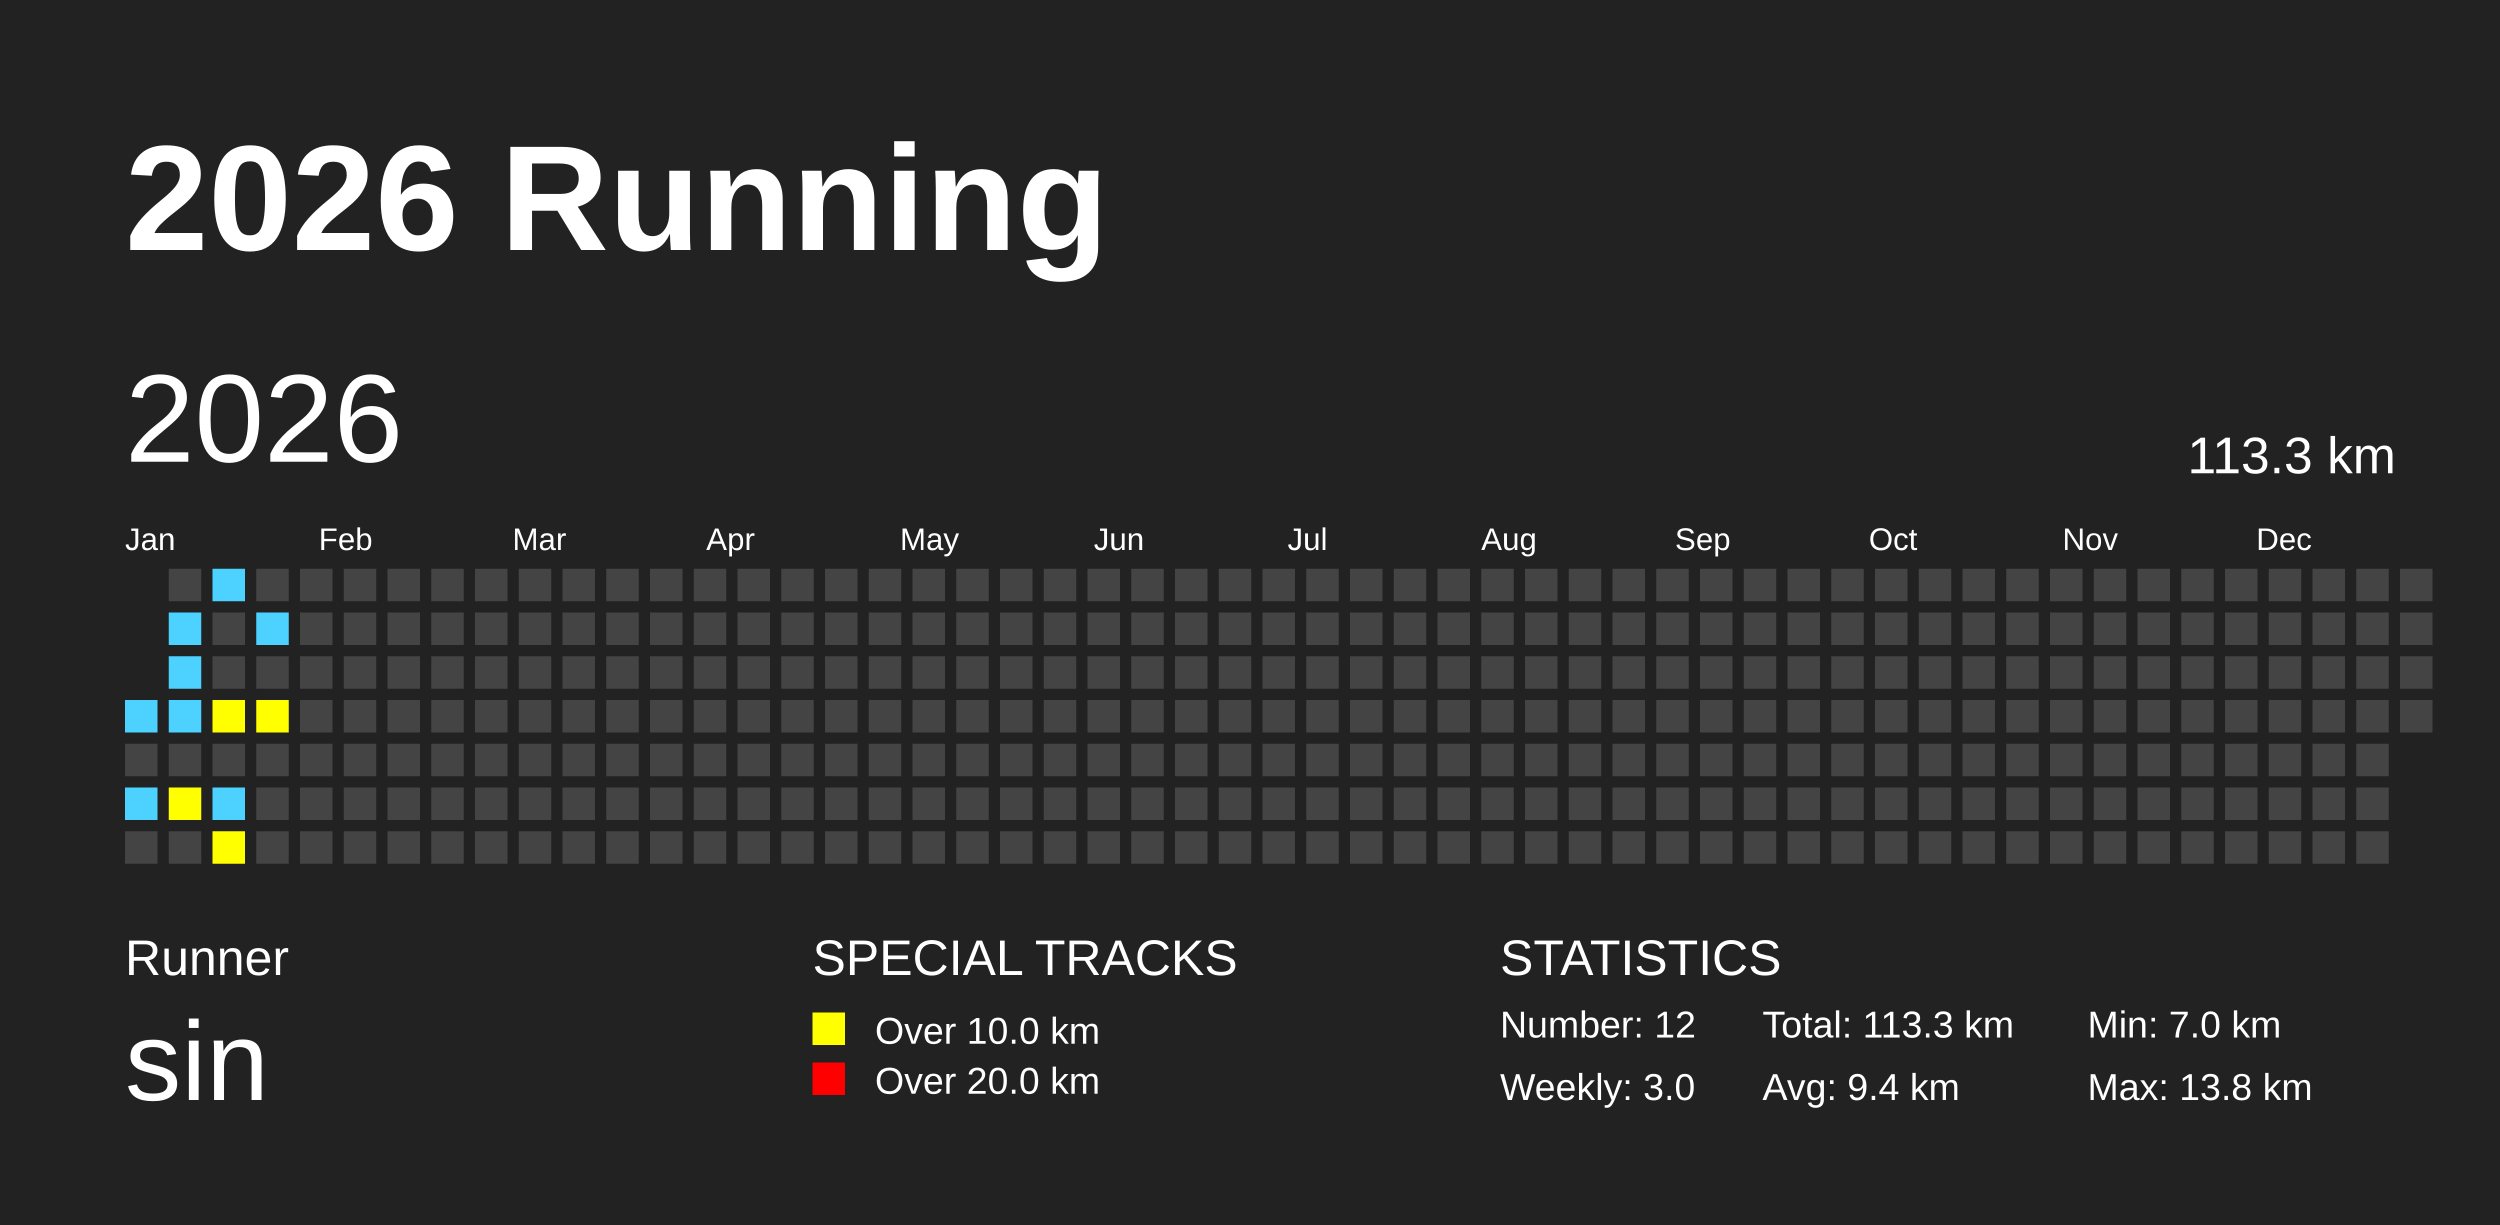
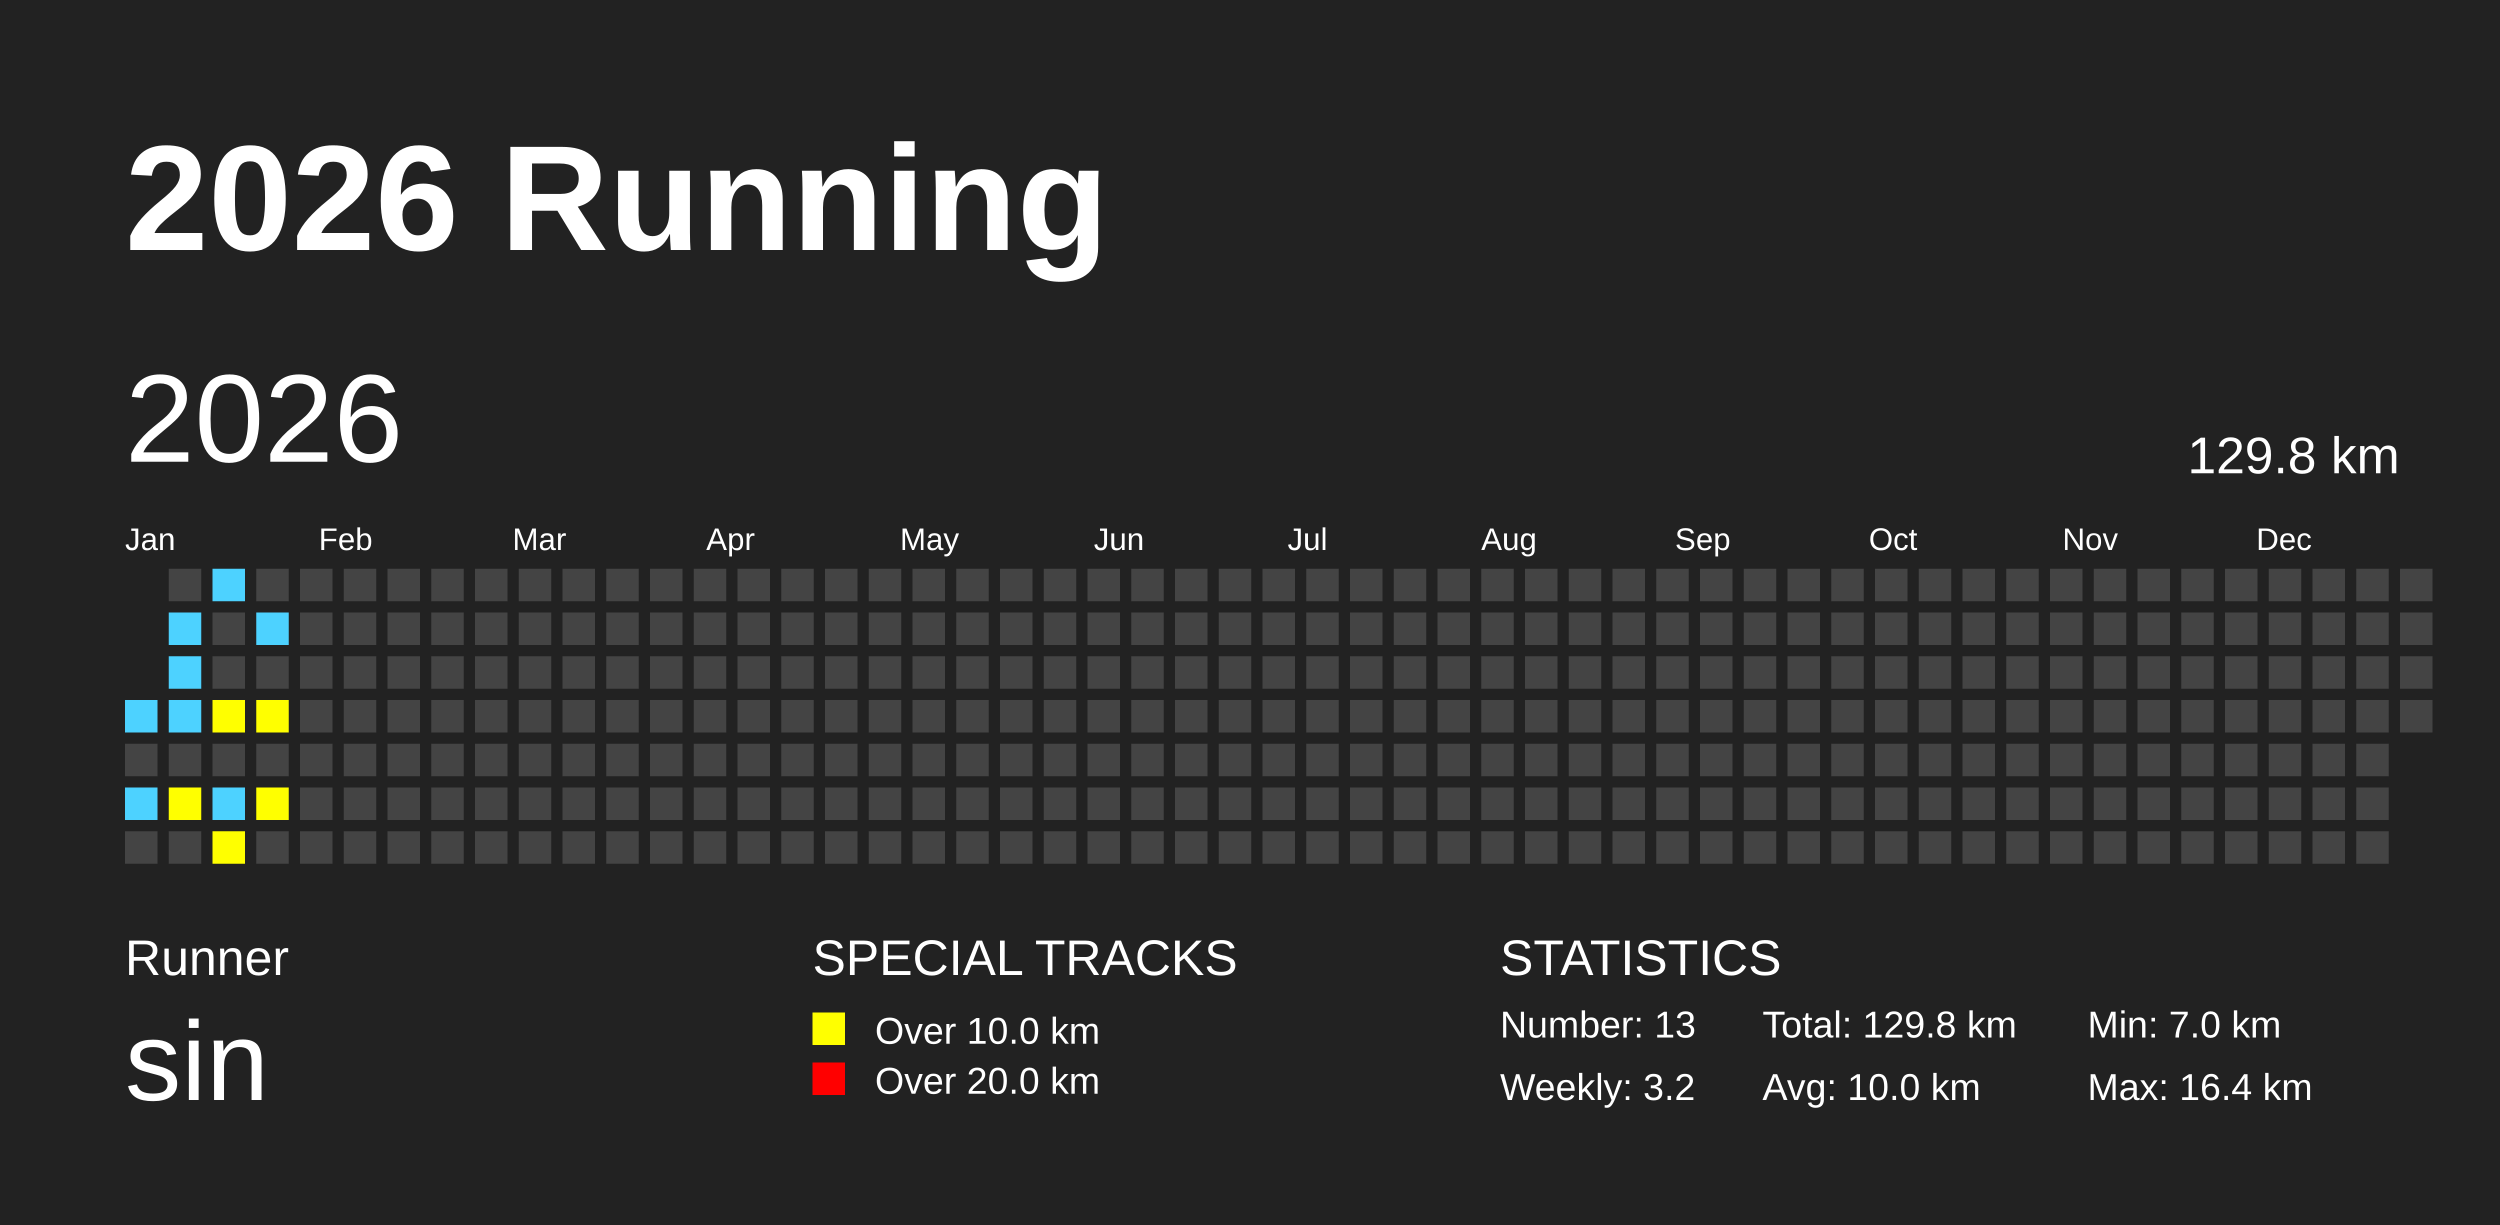
<svg xmlns="http://www.w3.org/2000/svg" baseProfile="full" height="98mm" version="1.1" viewBox="0,0,200,98" width="200mm">
  <defs />
  <rect fill="#222222" height="98" width="200" x="0" y="0" />
  <text fill="#FFFFFF" style="font-size:12px; font-family:Arial; font-weight:bold;" x="10" y="20">2026 Running</text>
  <text fill="#FFFFFF" style="font-size:4px; font-family:Arial" x="10" y="78">Runner</text>
  <text fill="#FFFFFF" style="font-size:9px; font-family:Arial" x="10" y="88">sin</text>
  <text fill="#FFFFFF" style="font-size:4px; font-family:Arial" x="65" y="78">SPECIAL TRACKS</text>
  <rect fill="yellow" height="2.6" width="2.6" x="65" y="81" />
  <text fill="#FFFFFF" style="font-size:3px; font-family:Arial" x="70" y="83.5">Over 10.0 km</text>
  <rect fill="red" height="2.6" width="2.6" x="65" y="85" />
  <text fill="#FFFFFF" style="font-size:3px; font-family:Arial" x="70" y="87.5">Over 20.0 km</text>
  <text fill="#FFFFFF" style="font-size:4px; font-family:Arial" x="120" y="78">STATISTICS</text>
-   <text fill="#FFFFFF" style="font-size:3px; font-family:Arial" x="120" y="83">Number: 12</text>
-   <text fill="#FFFFFF" style="font-size:3px; font-family:Arial" x="120" y="88">Weekly: 3.0</text>
-   <text fill="#FFFFFF" style="font-size:3px; font-family:Arial" x="141" y="83">Total: 113.3 km</text>
-   <text fill="#FFFFFF" style="font-size:3px; font-family:Arial" x="141" y="88">Avg: 9.4 km</text>
+   <text fill="#FFFFFF" style="font-size:3px; font-family:Arial" x="120" y="83">Number: 13</text>
+   <text fill="#FFFFFF" style="font-size:3px; font-family:Arial" x="120" y="88">Weekly: 3.2</text>
+   <text fill="#FFFFFF" style="font-size:3px; font-family:Arial" x="141" y="83">Total: 129.8 km</text>
+   <text fill="#FFFFFF" style="font-size:3px; font-family:Arial" x="141" y="88">Avg: 10.0 km</text>
  <text fill="#FFFFFF" style="font-size:3px; font-family:Arial" x="167" y="83">Min: 7.0 km</text>
-   <text fill="#FFFFFF" style="font-size:3px; font-family:Arial" x="167" y="88">Max: 13.8 km</text>
+   <text fill="#FFFFFF" style="font-size:3px; font-family:Arial" x="167" y="88">Max: 16.4 km</text>
  <text dominant-baseline="hanging" fill="#FFFFFF" style="font-size:10.0px; font-family:Arial;" x="10" y="30">2026</text>
-   <text dominant-baseline="hanging" fill="#FFFFFF" style="font-size:4.125px; font-family:Arial;" x="175" y="35">113.3 km</text>
+   <text dominant-baseline="hanging" fill="#FFFFFF" style="font-size:4.125px; font-family:Arial;" x="175" y="35">129.8 km</text>
  <text fill="#FFFFFF" style="font-size:2.5px; font-family:Arial" x="10.0" y="44">Jan</text>
  <text fill="#FFFFFF" style="font-size:2.5px; font-family:Arial" x="25.5" y="44">Feb</text>
  <text fill="#FFFFFF" style="font-size:2.5px; font-family:Arial" x="41.0" y="44">Mar</text>
  <text fill="#FFFFFF" style="font-size:2.5px; font-family:Arial" x="56.5" y="44">Apr</text>
  <text fill="#FFFFFF" style="font-size:2.5px; font-family:Arial" x="72.0" y="44">May</text>
  <text fill="#FFFFFF" style="font-size:2.5px; font-family:Arial" x="87.5" y="44">Jun</text>
  <text fill="#FFFFFF" style="font-size:2.5px; font-family:Arial" x="103.0" y="44">Jul</text>
  <text fill="#FFFFFF" style="font-size:2.5px; font-family:Arial" x="118.5" y="44">Aug</text>
  <text fill="#FFFFFF" style="font-size:2.5px; font-family:Arial" x="134.0" y="44">Sep</text>
  <text fill="#FFFFFF" style="font-size:2.5px; font-family:Arial" x="149.5" y="44">Oct</text>
  <text fill="#FFFFFF" style="font-size:2.5px; font-family:Arial" x="165.0" y="44">Nov</text>
  <text fill="#FFFFFF" style="font-size:2.5px; font-family:Arial" x="180.5" y="44">Dec</text>
  <rect fill="#4DD2FF" height="2.6" width="2.6" x="10.0" y="56.0" />
  <rect fill="#444444" height="2.6" width="2.6" x="10.0" y="59.5" />
  <rect fill="#4DD2FF" height="2.6" width="2.6" x="10.0" y="63.0" />
  <rect fill="#444444" height="2.6" width="2.6" x="10.0" y="66.5" />
  <rect fill="#444444" height="2.6" width="2.6" x="13.5" y="45.5" />
  <rect fill="#4DD2FF" height="2.6" width="2.6" x="13.5" y="49.0" />
  <rect fill="#4DD2FF" height="2.6" width="2.6" x="13.5" y="52.5" />
  <rect fill="#4DD2FF" height="2.6" width="2.6" x="13.5" y="56.0" />
  <rect fill="#444444" height="2.6" width="2.6" x="13.5" y="59.5" />
  <rect fill="yellow" height="2.6" width="2.6" x="13.5" y="63.0" />
  <rect fill="#444444" height="2.6" width="2.6" x="13.5" y="66.5" />
  <rect fill="#4DD2FF" height="2.6" width="2.6" x="17.0" y="45.5" />
  <rect fill="#444444" height="2.6" width="2.6" x="17.0" y="49.0" />
  <rect fill="#444444" height="2.6" width="2.6" x="17.0" y="52.5" />
  <rect fill="yellow" height="2.6" width="2.6" x="17.0" y="56.0" />
  <rect fill="#444444" height="2.6" width="2.6" x="17.0" y="59.5" />
  <rect fill="#4DD2FF" height="2.6" width="2.6" x="17.0" y="63.0" />
  <rect fill="yellow" height="2.6" width="2.6" x="17.0" y="66.5" />
  <rect fill="#444444" height="2.6" width="2.6" x="20.5" y="45.5" />
  <rect fill="#4DD2FF" height="2.6" width="2.6" x="20.5" y="49.0" />
  <rect fill="#444444" height="2.6" width="2.6" x="20.5" y="52.5" />
  <rect fill="yellow" height="2.6" width="2.6" x="20.5" y="56.0" />
  <rect fill="#444444" height="2.6" width="2.6" x="20.5" y="59.5" />
-   <rect fill="#444444" height="2.6" width="2.6" x="20.5" y="63.0" />
+   <rect fill="yellow" height="2.6" width="2.6" x="20.5" y="63.0" />
  <rect fill="#444444" height="2.6" width="2.6" x="20.5" y="66.5" />
  <rect fill="#444444" height="2.6" width="2.6" x="24.0" y="45.5" />
  <rect fill="#444444" height="2.6" width="2.6" x="24.0" y="49.0" />
  <rect fill="#444444" height="2.6" width="2.6" x="24.0" y="52.5" />
  <rect fill="#444444" height="2.6" width="2.6" x="24.0" y="56.0" />
  <rect fill="#444444" height="2.6" width="2.6" x="24.0" y="59.5" />
  <rect fill="#444444" height="2.6" width="2.6" x="24.0" y="63.0" />
  <rect fill="#444444" height="2.6" width="2.6" x="24.0" y="66.5" />
  <rect fill="#444444" height="2.6" width="2.6" x="27.5" y="45.5" />
  <rect fill="#444444" height="2.6" width="2.6" x="27.5" y="49.0" />
  <rect fill="#444444" height="2.6" width="2.6" x="27.5" y="52.5" />
  <rect fill="#444444" height="2.6" width="2.6" x="27.5" y="56.0" />
  <rect fill="#444444" height="2.6" width="2.6" x="27.5" y="59.5" />
  <rect fill="#444444" height="2.6" width="2.6" x="27.5" y="63.0" />
  <rect fill="#444444" height="2.6" width="2.6" x="27.5" y="66.5" />
  <rect fill="#444444" height="2.6" width="2.6" x="31.0" y="45.5" />
  <rect fill="#444444" height="2.6" width="2.6" x="31.0" y="49.0" />
  <rect fill="#444444" height="2.6" width="2.6" x="31.0" y="52.5" />
  <rect fill="#444444" height="2.6" width="2.6" x="31.0" y="56.0" />
  <rect fill="#444444" height="2.6" width="2.6" x="31.0" y="59.5" />
  <rect fill="#444444" height="2.6" width="2.6" x="31.0" y="63.0" />
  <rect fill="#444444" height="2.6" width="2.6" x="31.0" y="66.5" />
  <rect fill="#444444" height="2.6" width="2.6" x="34.5" y="45.5" />
  <rect fill="#444444" height="2.6" width="2.6" x="34.5" y="49.0" />
  <rect fill="#444444" height="2.6" width="2.6" x="34.5" y="52.5" />
  <rect fill="#444444" height="2.6" width="2.6" x="34.5" y="56.0" />
  <rect fill="#444444" height="2.6" width="2.6" x="34.5" y="59.5" />
  <rect fill="#444444" height="2.6" width="2.6" x="34.5" y="63.0" />
  <rect fill="#444444" height="2.6" width="2.6" x="34.5" y="66.5" />
  <rect fill="#444444" height="2.6" width="2.6" x="38.0" y="45.5" />
  <rect fill="#444444" height="2.6" width="2.6" x="38.0" y="49.0" />
  <rect fill="#444444" height="2.6" width="2.6" x="38.0" y="52.5" />
  <rect fill="#444444" height="2.6" width="2.6" x="38.0" y="56.0" />
  <rect fill="#444444" height="2.6" width="2.6" x="38.0" y="59.5" />
  <rect fill="#444444" height="2.6" width="2.6" x="38.0" y="63.0" />
  <rect fill="#444444" height="2.6" width="2.6" x="38.0" y="66.5" />
  <rect fill="#444444" height="2.6" width="2.6" x="41.5" y="45.5" />
  <rect fill="#444444" height="2.6" width="2.6" x="41.5" y="49.0" />
  <rect fill="#444444" height="2.6" width="2.6" x="41.5" y="52.5" />
  <rect fill="#444444" height="2.6" width="2.6" x="41.5" y="56.0" />
  <rect fill="#444444" height="2.6" width="2.6" x="41.5" y="59.5" />
  <rect fill="#444444" height="2.6" width="2.6" x="41.5" y="63.0" />
  <rect fill="#444444" height="2.6" width="2.6" x="41.5" y="66.5" />
  <rect fill="#444444" height="2.6" width="2.6" x="45.0" y="45.5" />
  <rect fill="#444444" height="2.6" width="2.6" x="45.0" y="49.0" />
  <rect fill="#444444" height="2.6" width="2.6" x="45.0" y="52.5" />
  <rect fill="#444444" height="2.6" width="2.6" x="45.0" y="56.0" />
  <rect fill="#444444" height="2.6" width="2.6" x="45.0" y="59.5" />
  <rect fill="#444444" height="2.6" width="2.6" x="45.0" y="63.0" />
  <rect fill="#444444" height="2.6" width="2.6" x="45.0" y="66.5" />
  <rect fill="#444444" height="2.6" width="2.6" x="48.5" y="45.5" />
  <rect fill="#444444" height="2.6" width="2.6" x="48.5" y="49.0" />
  <rect fill="#444444" height="2.6" width="2.6" x="48.5" y="52.5" />
  <rect fill="#444444" height="2.6" width="2.6" x="48.5" y="56.0" />
  <rect fill="#444444" height="2.6" width="2.6" x="48.5" y="59.5" />
  <rect fill="#444444" height="2.6" width="2.6" x="48.5" y="63.0" />
  <rect fill="#444444" height="2.6" width="2.6" x="48.5" y="66.5" />
  <rect fill="#444444" height="2.6" width="2.6" x="52.0" y="45.5" />
  <rect fill="#444444" height="2.6" width="2.6" x="52.0" y="49.0" />
  <rect fill="#444444" height="2.6" width="2.6" x="52.0" y="52.5" />
  <rect fill="#444444" height="2.6" width="2.6" x="52.0" y="56.0" />
  <rect fill="#444444" height="2.6" width="2.6" x="52.0" y="59.5" />
  <rect fill="#444444" height="2.6" width="2.6" x="52.0" y="63.0" />
  <rect fill="#444444" height="2.6" width="2.6" x="52.0" y="66.5" />
  <rect fill="#444444" height="2.6" width="2.6" x="55.5" y="45.5" />
  <rect fill="#444444" height="2.6" width="2.6" x="55.5" y="49.0" />
  <rect fill="#444444" height="2.6" width="2.6" x="55.5" y="52.5" />
  <rect fill="#444444" height="2.6" width="2.6" x="55.5" y="56.0" />
  <rect fill="#444444" height="2.6" width="2.6" x="55.5" y="59.5" />
  <rect fill="#444444" height="2.6" width="2.6" x="55.5" y="63.0" />
  <rect fill="#444444" height="2.6" width="2.6" x="55.5" y="66.5" />
  <rect fill="#444444" height="2.6" width="2.6" x="59.0" y="45.5" />
  <rect fill="#444444" height="2.6" width="2.6" x="59.0" y="49.0" />
  <rect fill="#444444" height="2.6" width="2.6" x="59.0" y="52.5" />
  <rect fill="#444444" height="2.6" width="2.6" x="59.0" y="56.0" />
  <rect fill="#444444" height="2.6" width="2.6" x="59.0" y="59.5" />
  <rect fill="#444444" height="2.6" width="2.6" x="59.0" y="63.0" />
  <rect fill="#444444" height="2.6" width="2.6" x="59.0" y="66.5" />
  <rect fill="#444444" height="2.6" width="2.6" x="62.5" y="45.5" />
  <rect fill="#444444" height="2.6" width="2.6" x="62.5" y="49.0" />
  <rect fill="#444444" height="2.6" width="2.6" x="62.5" y="52.5" />
  <rect fill="#444444" height="2.6" width="2.6" x="62.5" y="56.0" />
  <rect fill="#444444" height="2.6" width="2.6" x="62.5" y="59.5" />
  <rect fill="#444444" height="2.6" width="2.6" x="62.5" y="63.0" />
  <rect fill="#444444" height="2.6" width="2.6" x="62.5" y="66.5" />
  <rect fill="#444444" height="2.6" width="2.6" x="66.0" y="45.5" />
  <rect fill="#444444" height="2.6" width="2.6" x="66.0" y="49.0" />
  <rect fill="#444444" height="2.6" width="2.6" x="66.0" y="52.5" />
  <rect fill="#444444" height="2.6" width="2.6" x="66.0" y="56.0" />
  <rect fill="#444444" height="2.6" width="2.6" x="66.0" y="59.5" />
  <rect fill="#444444" height="2.6" width="2.6" x="66.0" y="63.0" />
  <rect fill="#444444" height="2.6" width="2.6" x="66.0" y="66.5" />
  <rect fill="#444444" height="2.6" width="2.6" x="69.5" y="45.5" />
  <rect fill="#444444" height="2.6" width="2.6" x="69.5" y="49.0" />
  <rect fill="#444444" height="2.6" width="2.6" x="69.5" y="52.5" />
  <rect fill="#444444" height="2.6" width="2.6" x="69.5" y="56.0" />
  <rect fill="#444444" height="2.6" width="2.6" x="69.5" y="59.5" />
  <rect fill="#444444" height="2.6" width="2.6" x="69.5" y="63.0" />
  <rect fill="#444444" height="2.6" width="2.6" x="69.5" y="66.5" />
  <rect fill="#444444" height="2.6" width="2.6" x="73.0" y="45.5" />
  <rect fill="#444444" height="2.6" width="2.6" x="73.0" y="49.0" />
  <rect fill="#444444" height="2.6" width="2.6" x="73.0" y="52.5" />
  <rect fill="#444444" height="2.6" width="2.6" x="73.0" y="56.0" />
  <rect fill="#444444" height="2.6" width="2.6" x="73.0" y="59.5" />
  <rect fill="#444444" height="2.6" width="2.6" x="73.0" y="63.0" />
  <rect fill="#444444" height="2.6" width="2.6" x="73.0" y="66.5" />
  <rect fill="#444444" height="2.6" width="2.6" x="76.5" y="45.5" />
  <rect fill="#444444" height="2.6" width="2.6" x="76.5" y="49.0" />
  <rect fill="#444444" height="2.6" width="2.6" x="76.5" y="52.5" />
  <rect fill="#444444" height="2.6" width="2.6" x="76.5" y="56.0" />
  <rect fill="#444444" height="2.6" width="2.6" x="76.5" y="59.5" />
  <rect fill="#444444" height="2.6" width="2.6" x="76.5" y="63.0" />
  <rect fill="#444444" height="2.6" width="2.6" x="76.5" y="66.5" />
  <rect fill="#444444" height="2.6" width="2.6" x="80.0" y="45.5" />
  <rect fill="#444444" height="2.6" width="2.6" x="80.0" y="49.0" />
  <rect fill="#444444" height="2.6" width="2.6" x="80.0" y="52.5" />
  <rect fill="#444444" height="2.6" width="2.6" x="80.0" y="56.0" />
  <rect fill="#444444" height="2.6" width="2.6" x="80.0" y="59.5" />
  <rect fill="#444444" height="2.6" width="2.6" x="80.0" y="63.0" />
  <rect fill="#444444" height="2.6" width="2.6" x="80.0" y="66.5" />
  <rect fill="#444444" height="2.6" width="2.6" x="83.5" y="45.5" />
  <rect fill="#444444" height="2.6" width="2.6" x="83.5" y="49.0" />
  <rect fill="#444444" height="2.6" width="2.6" x="83.5" y="52.5" />
  <rect fill="#444444" height="2.6" width="2.6" x="83.5" y="56.0" />
  <rect fill="#444444" height="2.6" width="2.6" x="83.5" y="59.5" />
  <rect fill="#444444" height="2.6" width="2.6" x="83.5" y="63.0" />
  <rect fill="#444444" height="2.6" width="2.6" x="83.5" y="66.5" />
  <rect fill="#444444" height="2.6" width="2.6" x="87.0" y="45.5" />
  <rect fill="#444444" height="2.6" width="2.6" x="87.0" y="49.0" />
  <rect fill="#444444" height="2.6" width="2.6" x="87.0" y="52.5" />
  <rect fill="#444444" height="2.6" width="2.6" x="87.0" y="56.0" />
  <rect fill="#444444" height="2.6" width="2.6" x="87.0" y="59.5" />
  <rect fill="#444444" height="2.6" width="2.6" x="87.0" y="63.0" />
  <rect fill="#444444" height="2.6" width="2.6" x="87.0" y="66.5" />
  <rect fill="#444444" height="2.6" width="2.6" x="90.5" y="45.5" />
  <rect fill="#444444" height="2.6" width="2.6" x="90.5" y="49.0" />
  <rect fill="#444444" height="2.6" width="2.6" x="90.5" y="52.5" />
  <rect fill="#444444" height="2.6" width="2.6" x="90.5" y="56.0" />
  <rect fill="#444444" height="2.6" width="2.6" x="90.5" y="59.5" />
  <rect fill="#444444" height="2.6" width="2.6" x="90.5" y="63.0" />
  <rect fill="#444444" height="2.6" width="2.6" x="90.5" y="66.5" />
  <rect fill="#444444" height="2.6" width="2.6" x="94.0" y="45.5" />
  <rect fill="#444444" height="2.6" width="2.6" x="94.0" y="49.0" />
  <rect fill="#444444" height="2.6" width="2.6" x="94.0" y="52.5" />
  <rect fill="#444444" height="2.6" width="2.6" x="94.0" y="56.0" />
  <rect fill="#444444" height="2.6" width="2.6" x="94.0" y="59.5" />
  <rect fill="#444444" height="2.6" width="2.6" x="94.0" y="63.0" />
  <rect fill="#444444" height="2.6" width="2.6" x="94.0" y="66.5" />
  <rect fill="#444444" height="2.6" width="2.6" x="97.5" y="45.5" />
  <rect fill="#444444" height="2.6" width="2.6" x="97.5" y="49.0" />
  <rect fill="#444444" height="2.6" width="2.6" x="97.5" y="52.5" />
  <rect fill="#444444" height="2.6" width="2.6" x="97.5" y="56.0" />
  <rect fill="#444444" height="2.6" width="2.6" x="97.5" y="59.5" />
  <rect fill="#444444" height="2.6" width="2.6" x="97.5" y="63.0" />
  <rect fill="#444444" height="2.6" width="2.6" x="97.5" y="66.5" />
  <rect fill="#444444" height="2.6" width="2.6" x="101.0" y="45.5" />
  <rect fill="#444444" height="2.6" width="2.6" x="101.0" y="49.0" />
  <rect fill="#444444" height="2.6" width="2.6" x="101.0" y="52.5" />
  <rect fill="#444444" height="2.6" width="2.6" x="101.0" y="56.0" />
  <rect fill="#444444" height="2.6" width="2.6" x="101.0" y="59.5" />
  <rect fill="#444444" height="2.6" width="2.6" x="101.0" y="63.0" />
  <rect fill="#444444" height="2.6" width="2.6" x="101.0" y="66.5" />
  <rect fill="#444444" height="2.6" width="2.6" x="104.5" y="45.5" />
  <rect fill="#444444" height="2.6" width="2.6" x="104.5" y="49.0" />
  <rect fill="#444444" height="2.6" width="2.6" x="104.5" y="52.5" />
  <rect fill="#444444" height="2.6" width="2.6" x="104.5" y="56.0" />
  <rect fill="#444444" height="2.6" width="2.6" x="104.5" y="59.5" />
  <rect fill="#444444" height="2.6" width="2.6" x="104.5" y="63.0" />
  <rect fill="#444444" height="2.6" width="2.6" x="104.5" y="66.5" />
  <rect fill="#444444" height="2.6" width="2.6" x="108.0" y="45.5" />
  <rect fill="#444444" height="2.6" width="2.6" x="108.0" y="49.0" />
  <rect fill="#444444" height="2.6" width="2.6" x="108.0" y="52.5" />
  <rect fill="#444444" height="2.6" width="2.6" x="108.0" y="56.0" />
  <rect fill="#444444" height="2.6" width="2.6" x="108.0" y="59.5" />
  <rect fill="#444444" height="2.6" width="2.6" x="108.0" y="63.0" />
  <rect fill="#444444" height="2.6" width="2.6" x="108.0" y="66.5" />
  <rect fill="#444444" height="2.6" width="2.6" x="111.5" y="45.5" />
  <rect fill="#444444" height="2.6" width="2.6" x="111.5" y="49.0" />
  <rect fill="#444444" height="2.6" width="2.6" x="111.5" y="52.5" />
  <rect fill="#444444" height="2.6" width="2.6" x="111.5" y="56.0" />
  <rect fill="#444444" height="2.6" width="2.6" x="111.5" y="59.5" />
  <rect fill="#444444" height="2.6" width="2.6" x="111.5" y="63.0" />
  <rect fill="#444444" height="2.6" width="2.6" x="111.5" y="66.5" />
  <rect fill="#444444" height="2.6" width="2.6" x="115.0" y="45.5" />
  <rect fill="#444444" height="2.6" width="2.6" x="115.0" y="49.0" />
  <rect fill="#444444" height="2.6" width="2.6" x="115.0" y="52.5" />
  <rect fill="#444444" height="2.6" width="2.6" x="115.0" y="56.0" />
  <rect fill="#444444" height="2.6" width="2.6" x="115.0" y="59.5" />
  <rect fill="#444444" height="2.6" width="2.6" x="115.0" y="63.0" />
  <rect fill="#444444" height="2.6" width="2.6" x="115.0" y="66.5" />
  <rect fill="#444444" height="2.6" width="2.6" x="118.5" y="45.5" />
  <rect fill="#444444" height="2.6" width="2.6" x="118.5" y="49.0" />
  <rect fill="#444444" height="2.6" width="2.6" x="118.5" y="52.5" />
  <rect fill="#444444" height="2.6" width="2.6" x="118.5" y="56.0" />
  <rect fill="#444444" height="2.6" width="2.6" x="118.5" y="59.5" />
  <rect fill="#444444" height="2.6" width="2.6" x="118.5" y="63.0" />
  <rect fill="#444444" height="2.6" width="2.6" x="118.5" y="66.5" />
  <rect fill="#444444" height="2.6" width="2.6" x="122.0" y="45.5" />
  <rect fill="#444444" height="2.6" width="2.6" x="122.0" y="49.0" />
  <rect fill="#444444" height="2.6" width="2.6" x="122.0" y="52.5" />
  <rect fill="#444444" height="2.6" width="2.6" x="122.0" y="56.0" />
  <rect fill="#444444" height="2.6" width="2.6" x="122.0" y="59.5" />
  <rect fill="#444444" height="2.6" width="2.6" x="122.0" y="63.0" />
  <rect fill="#444444" height="2.6" width="2.6" x="122.0" y="66.5" />
  <rect fill="#444444" height="2.6" width="2.6" x="125.5" y="45.5" />
  <rect fill="#444444" height="2.6" width="2.6" x="125.5" y="49.0" />
  <rect fill="#444444" height="2.6" width="2.6" x="125.5" y="52.5" />
  <rect fill="#444444" height="2.6" width="2.6" x="125.5" y="56.0" />
  <rect fill="#444444" height="2.6" width="2.6" x="125.5" y="59.5" />
  <rect fill="#444444" height="2.6" width="2.6" x="125.5" y="63.0" />
  <rect fill="#444444" height="2.6" width="2.6" x="125.5" y="66.5" />
  <rect fill="#444444" height="2.6" width="2.6" x="129.0" y="45.5" />
  <rect fill="#444444" height="2.6" width="2.6" x="129.0" y="49.0" />
  <rect fill="#444444" height="2.6" width="2.6" x="129.0" y="52.5" />
  <rect fill="#444444" height="2.6" width="2.6" x="129.0" y="56.0" />
  <rect fill="#444444" height="2.6" width="2.6" x="129.0" y="59.5" />
  <rect fill="#444444" height="2.6" width="2.6" x="129.0" y="63.0" />
  <rect fill="#444444" height="2.6" width="2.6" x="129.0" y="66.5" />
  <rect fill="#444444" height="2.6" width="2.6" x="132.5" y="45.5" />
  <rect fill="#444444" height="2.6" width="2.6" x="132.5" y="49.0" />
  <rect fill="#444444" height="2.6" width="2.6" x="132.5" y="52.5" />
  <rect fill="#444444" height="2.6" width="2.6" x="132.5" y="56.0" />
  <rect fill="#444444" height="2.6" width="2.6" x="132.5" y="59.5" />
  <rect fill="#444444" height="2.6" width="2.6" x="132.5" y="63.0" />
  <rect fill="#444444" height="2.6" width="2.6" x="132.5" y="66.5" />
  <rect fill="#444444" height="2.6" width="2.6" x="136.0" y="45.5" />
  <rect fill="#444444" height="2.6" width="2.6" x="136.0" y="49.0" />
  <rect fill="#444444" height="2.6" width="2.6" x="136.0" y="52.5" />
  <rect fill="#444444" height="2.6" width="2.6" x="136.0" y="56.0" />
  <rect fill="#444444" height="2.6" width="2.6" x="136.0" y="59.5" />
  <rect fill="#444444" height="2.6" width="2.6" x="136.0" y="63.0" />
  <rect fill="#444444" height="2.6" width="2.6" x="136.0" y="66.5" />
  <rect fill="#444444" height="2.6" width="2.6" x="139.5" y="45.5" />
  <rect fill="#444444" height="2.6" width="2.6" x="139.5" y="49.0" />
  <rect fill="#444444" height="2.6" width="2.6" x="139.5" y="52.5" />
  <rect fill="#444444" height="2.6" width="2.6" x="139.5" y="56.0" />
  <rect fill="#444444" height="2.6" width="2.6" x="139.5" y="59.5" />
  <rect fill="#444444" height="2.6" width="2.6" x="139.5" y="63.0" />
  <rect fill="#444444" height="2.6" width="2.6" x="139.5" y="66.5" />
  <rect fill="#444444" height="2.6" width="2.6" x="143.0" y="45.5" />
  <rect fill="#444444" height="2.6" width="2.6" x="143.0" y="49.0" />
  <rect fill="#444444" height="2.6" width="2.6" x="143.0" y="52.5" />
  <rect fill="#444444" height="2.6" width="2.6" x="143.0" y="56.0" />
  <rect fill="#444444" height="2.6" width="2.6" x="143.0" y="59.5" />
  <rect fill="#444444" height="2.6" width="2.6" x="143.0" y="63.0" />
  <rect fill="#444444" height="2.6" width="2.6" x="143.0" y="66.5" />
  <rect fill="#444444" height="2.6" width="2.6" x="146.5" y="45.5" />
  <rect fill="#444444" height="2.6" width="2.6" x="146.5" y="49.0" />
  <rect fill="#444444" height="2.6" width="2.6" x="146.5" y="52.5" />
  <rect fill="#444444" height="2.6" width="2.6" x="146.5" y="56.0" />
  <rect fill="#444444" height="2.6" width="2.6" x="146.5" y="59.5" />
  <rect fill="#444444" height="2.6" width="2.6" x="146.5" y="63.0" />
  <rect fill="#444444" height="2.6" width="2.6" x="146.5" y="66.5" />
  <rect fill="#444444" height="2.6" width="2.6" x="150.0" y="45.5" />
  <rect fill="#444444" height="2.6" width="2.6" x="150.0" y="49.0" />
  <rect fill="#444444" height="2.6" width="2.6" x="150.0" y="52.5" />
  <rect fill="#444444" height="2.6" width="2.6" x="150.0" y="56.0" />
  <rect fill="#444444" height="2.6" width="2.6" x="150.0" y="59.5" />
  <rect fill="#444444" height="2.6" width="2.6" x="150.0" y="63.0" />
  <rect fill="#444444" height="2.6" width="2.6" x="150.0" y="66.5" />
  <rect fill="#444444" height="2.6" width="2.6" x="153.5" y="45.5" />
  <rect fill="#444444" height="2.6" width="2.6" x="153.5" y="49.0" />
  <rect fill="#444444" height="2.6" width="2.6" x="153.5" y="52.5" />
  <rect fill="#444444" height="2.6" width="2.6" x="153.5" y="56.0" />
  <rect fill="#444444" height="2.6" width="2.6" x="153.5" y="59.5" />
  <rect fill="#444444" height="2.6" width="2.6" x="153.5" y="63.0" />
  <rect fill="#444444" height="2.6" width="2.6" x="153.5" y="66.5" />
  <rect fill="#444444" height="2.6" width="2.6" x="157.0" y="45.5" />
  <rect fill="#444444" height="2.6" width="2.6" x="157.0" y="49.0" />
  <rect fill="#444444" height="2.6" width="2.6" x="157.0" y="52.5" />
  <rect fill="#444444" height="2.6" width="2.6" x="157.0" y="56.0" />
  <rect fill="#444444" height="2.6" width="2.6" x="157.0" y="59.5" />
  <rect fill="#444444" height="2.6" width="2.6" x="157.0" y="63.0" />
  <rect fill="#444444" height="2.6" width="2.6" x="157.0" y="66.5" />
  <rect fill="#444444" height="2.6" width="2.6" x="160.5" y="45.5" />
  <rect fill="#444444" height="2.6" width="2.6" x="160.5" y="49.0" />
  <rect fill="#444444" height="2.6" width="2.6" x="160.5" y="52.5" />
  <rect fill="#444444" height="2.6" width="2.6" x="160.5" y="56.0" />
  <rect fill="#444444" height="2.6" width="2.6" x="160.5" y="59.5" />
  <rect fill="#444444" height="2.6" width="2.6" x="160.5" y="63.0" />
  <rect fill="#444444" height="2.6" width="2.6" x="160.5" y="66.5" />
  <rect fill="#444444" height="2.6" width="2.6" x="164.0" y="45.5" />
  <rect fill="#444444" height="2.6" width="2.6" x="164.0" y="49.0" />
  <rect fill="#444444" height="2.6" width="2.6" x="164.0" y="52.5" />
  <rect fill="#444444" height="2.6" width="2.6" x="164.0" y="56.0" />
  <rect fill="#444444" height="2.6" width="2.6" x="164.0" y="59.5" />
  <rect fill="#444444" height="2.6" width="2.6" x="164.0" y="63.0" />
  <rect fill="#444444" height="2.6" width="2.6" x="164.0" y="66.5" />
  <rect fill="#444444" height="2.6" width="2.6" x="167.5" y="45.5" />
  <rect fill="#444444" height="2.6" width="2.6" x="167.5" y="49.0" />
  <rect fill="#444444" height="2.6" width="2.6" x="167.5" y="52.5" />
  <rect fill="#444444" height="2.6" width="2.6" x="167.5" y="56.0" />
  <rect fill="#444444" height="2.6" width="2.6" x="167.5" y="59.5" />
  <rect fill="#444444" height="2.6" width="2.6" x="167.5" y="63.0" />
  <rect fill="#444444" height="2.6" width="2.6" x="167.5" y="66.5" />
  <rect fill="#444444" height="2.6" width="2.6" x="171.0" y="45.5" />
  <rect fill="#444444" height="2.6" width="2.6" x="171.0" y="49.0" />
  <rect fill="#444444" height="2.6" width="2.6" x="171.0" y="52.5" />
  <rect fill="#444444" height="2.6" width="2.6" x="171.0" y="56.0" />
  <rect fill="#444444" height="2.6" width="2.6" x="171.0" y="59.5" />
  <rect fill="#444444" height="2.6" width="2.6" x="171.0" y="63.0" />
  <rect fill="#444444" height="2.6" width="2.6" x="171.0" y="66.5" />
  <rect fill="#444444" height="2.6" width="2.6" x="174.5" y="45.5" />
  <rect fill="#444444" height="2.6" width="2.6" x="174.5" y="49.0" />
  <rect fill="#444444" height="2.6" width="2.6" x="174.5" y="52.5" />
  <rect fill="#444444" height="2.6" width="2.6" x="174.5" y="56.0" />
  <rect fill="#444444" height="2.6" width="2.6" x="174.5" y="59.5" />
  <rect fill="#444444" height="2.6" width="2.6" x="174.5" y="63.0" />
  <rect fill="#444444" height="2.6" width="2.6" x="174.5" y="66.5" />
  <rect fill="#444444" height="2.6" width="2.6" x="178.0" y="45.5" />
  <rect fill="#444444" height="2.6" width="2.6" x="178.0" y="49.0" />
  <rect fill="#444444" height="2.6" width="2.6" x="178.0" y="52.5" />
  <rect fill="#444444" height="2.6" width="2.6" x="178.0" y="56.0" />
  <rect fill="#444444" height="2.6" width="2.6" x="178.0" y="59.5" />
  <rect fill="#444444" height="2.6" width="2.6" x="178.0" y="63.0" />
  <rect fill="#444444" height="2.6" width="2.6" x="178.0" y="66.5" />
  <rect fill="#444444" height="2.6" width="2.6" x="181.5" y="45.5" />
  <rect fill="#444444" height="2.6" width="2.6" x="181.5" y="49.0" />
  <rect fill="#444444" height="2.6" width="2.6" x="181.5" y="52.5" />
  <rect fill="#444444" height="2.6" width="2.6" x="181.5" y="56.0" />
  <rect fill="#444444" height="2.6" width="2.6" x="181.5" y="59.5" />
  <rect fill="#444444" height="2.6" width="2.6" x="181.5" y="63.0" />
  <rect fill="#444444" height="2.6" width="2.6" x="181.5" y="66.5" />
  <rect fill="#444444" height="2.6" width="2.6" x="185.0" y="45.5" />
  <rect fill="#444444" height="2.6" width="2.6" x="185.0" y="49.0" />
  <rect fill="#444444" height="2.6" width="2.6" x="185.0" y="52.5" />
  <rect fill="#444444" height="2.6" width="2.6" x="185.0" y="56.0" />
  <rect fill="#444444" height="2.6" width="2.6" x="185.0" y="59.5" />
  <rect fill="#444444" height="2.6" width="2.6" x="185.0" y="63.0" />
  <rect fill="#444444" height="2.6" width="2.6" x="185.0" y="66.5" />
  <rect fill="#444444" height="2.6" width="2.6" x="188.5" y="45.5" />
  <rect fill="#444444" height="2.6" width="2.6" x="188.5" y="49.0" />
  <rect fill="#444444" height="2.6" width="2.6" x="188.5" y="52.5" />
  <rect fill="#444444" height="2.6" width="2.6" x="188.5" y="56.0" />
  <rect fill="#444444" height="2.6" width="2.6" x="188.5" y="59.5" />
  <rect fill="#444444" height="2.6" width="2.6" x="188.5" y="63.0" />
  <rect fill="#444444" height="2.6" width="2.6" x="188.5" y="66.5" />
  <rect fill="#444444" height="2.6" width="2.6" x="192.0" y="45.5" />
  <rect fill="#444444" height="2.6" width="2.6" x="192.0" y="49.0" />
  <rect fill="#444444" height="2.6" width="2.6" x="192.0" y="52.5" />
  <rect fill="#444444" height="2.6" width="2.6" x="192.0" y="56.0" />
</svg>
